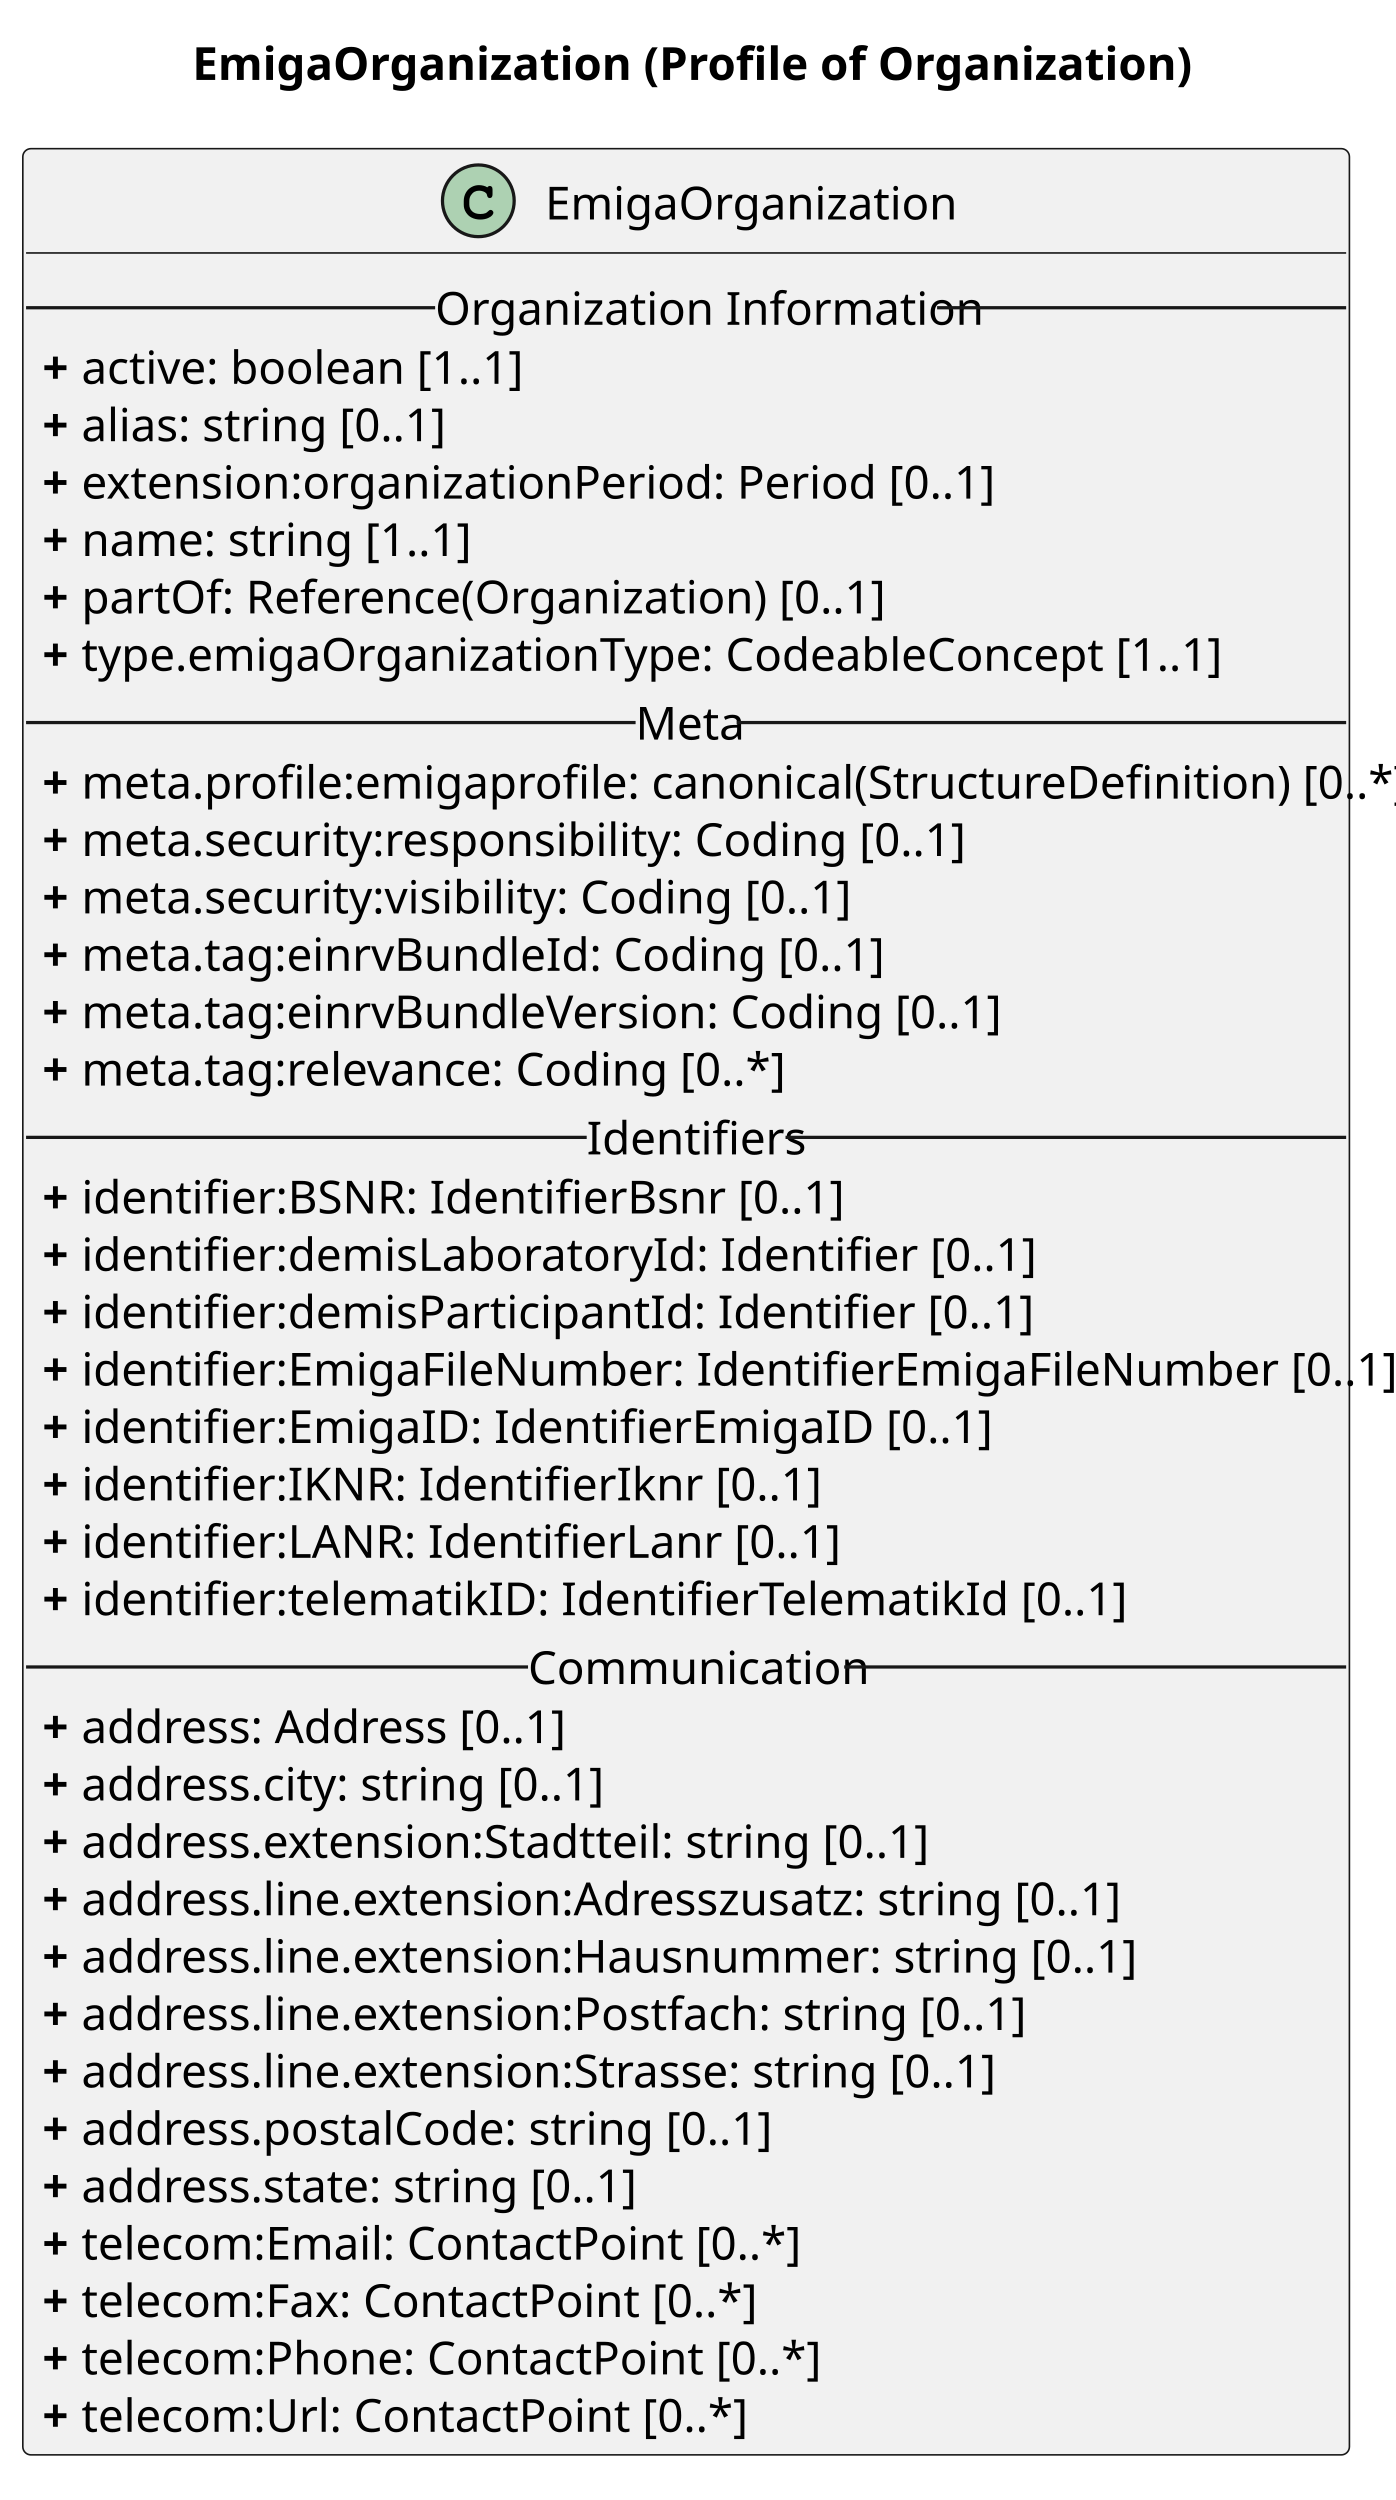
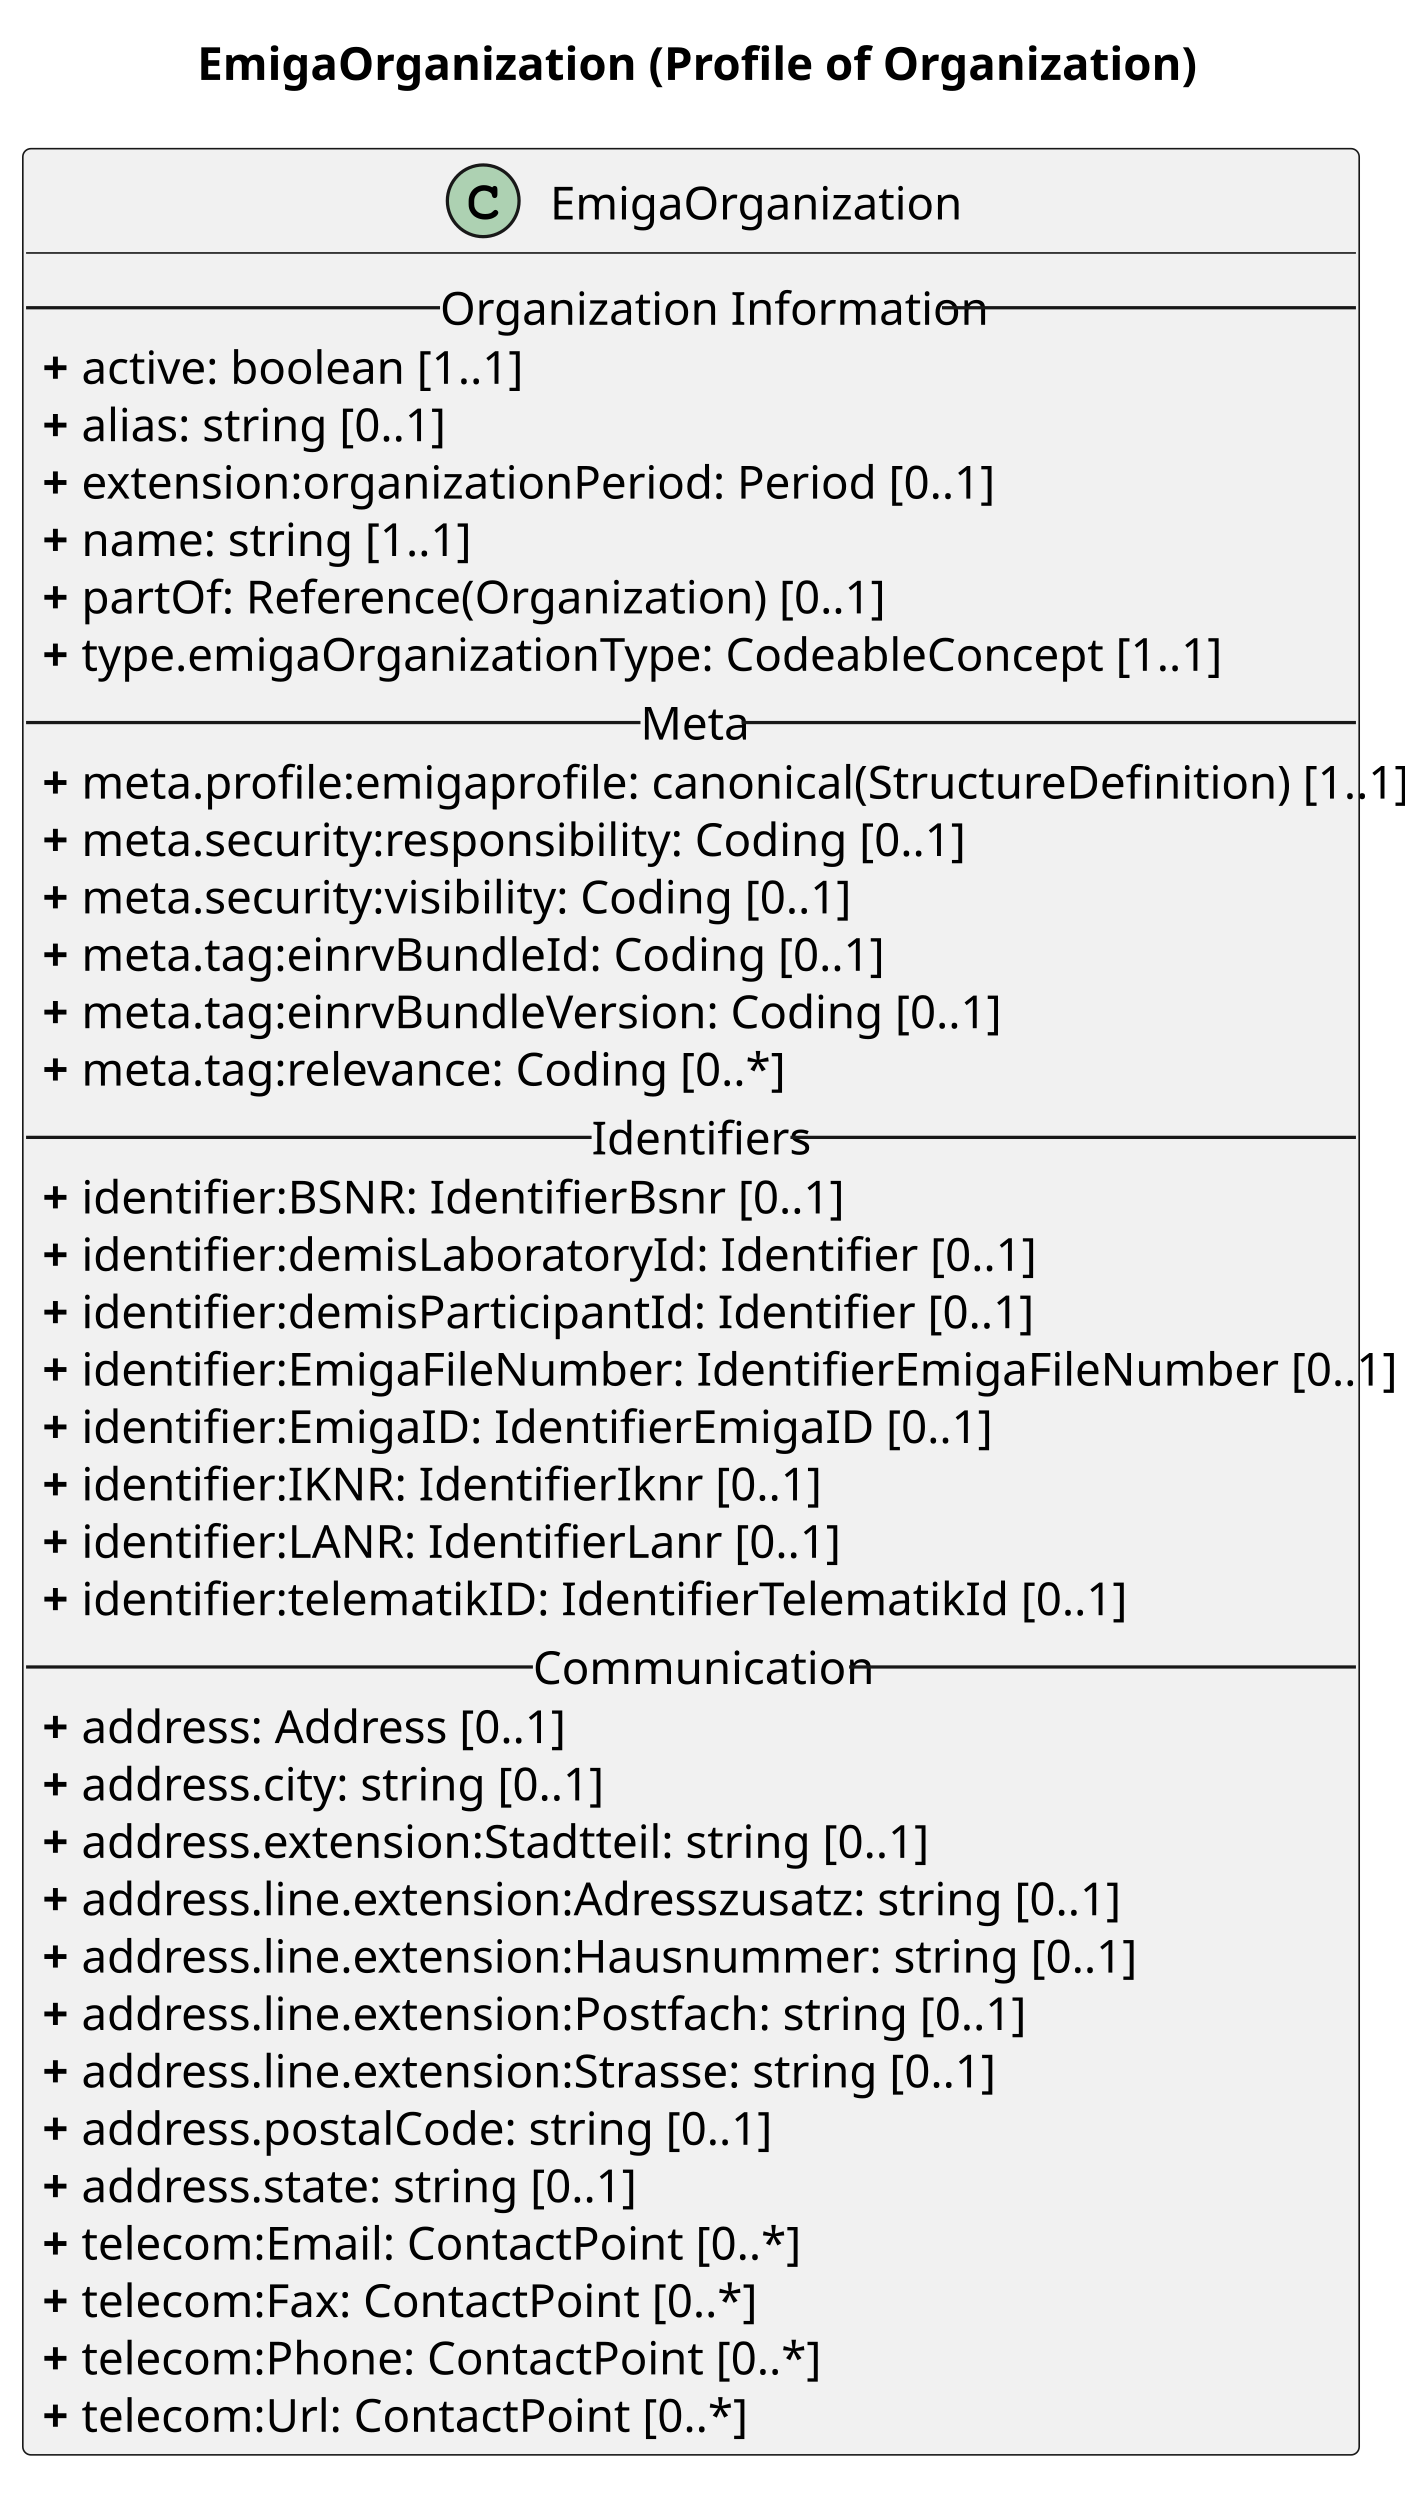
- <svg xmlns="http://www.w3.org/2000/svg" contentStyleType="text/css" height="767px" preserveAspectRatio="none" style="width:428px;height:767px;background:#FFFFFF;" version="1.1" viewBox="0 0 428 767" width="428px" zoomAndPan="magnify">
+ <svg xmlns="http://www.w3.org/2000/svg" contentStyleType="text/css" height="767px" preserveAspectRatio="none" style="width:431px;height:767px;background:#FFFFFF;" version="1.1" viewBox="0 0 431 767" width="431px" zoomAndPan="magnify">
  <defs />
  <g>
-     <text fill="#000000" font-family="sans-serif" font-size="14" font-weight="bold" lengthAdjust="spacing" textLength="302" x="59" y="24.533">EmigaOrganization (Profile of Organization)</text>
+     <text fill="#000000" font-family="sans-serif" font-size="14" font-weight="bold" lengthAdjust="spacing" textLength="302" x="60.5" y="24.533">EmigaOrganization (Profile of Organization)</text>
    <g id="elem_EmigaOrganization">
-       <rect codeLine="6" fill="#F1F1F1" height="707.547" id="EmigaOrganization" rx="2.5" ry="2.5" style="stroke:#181818;stroke-width:0.5;" width="407" x="7" y="45.609" />
-       <ellipse cx="146.75" cy="61.609" fill="#ADD1B2" rx="11" ry="11" style="stroke:#181818;stroke-width:1.0;" />
-       <path d="M149.516,57.484 Q149.672,57.266 149.859,57.156 Q150.047,57.047 150.266,57.047 Q150.641,57.047 150.875,57.312 Q151.109,57.562 151.109,58.172 L151.109,59.625 Q151.109,60.234 150.875,60.5 Q150.641,60.766 150.266,60.766 Q149.922,60.766 149.719,60.562 Q149.516,60.375 149.406,59.859 Q149.359,59.5 149.172,59.312 Q148.844,58.938 148.234,58.719 Q147.625,58.5 147,58.5 Q146.234,58.5 145.594,58.828 Q144.969,59.156 144.469,59.906 Q143.984,60.656 143.984,61.688 L143.984,62.781 Q143.984,64.016 144.875,64.844 Q145.766,65.656 147.359,65.656 Q148.297,65.656 148.953,65.406 Q149.344,65.25 149.766,64.812 Q150.031,64.547 150.172,64.469 Q150.328,64.391 150.531,64.391 Q150.859,64.391 151.109,64.656 Q151.375,64.906 151.375,65.25 Q151.375,65.594 151.031,66 Q150.531,66.578 149.734,66.906 Q148.656,67.359 147.359,67.359 Q145.844,67.359 144.641,66.734 Q143.656,66.234 142.969,65.172 Q142.281,64.094 142.281,62.812 L142.281,61.656 Q142.281,60.328 142.891,59.188 Q143.516,58.031 144.609,57.422 Q145.703,56.797 146.938,56.797 Q147.672,56.797 148.312,56.969 Q148.969,57.125 149.516,57.484 Z " fill="#000000" />
-       <text fill="#000000" font-family="sans-serif" font-size="14" lengthAdjust="spacing" textLength="119" x="167.25" y="67.338">EmigaOrganization</text>
-       <line style="stroke:#181818;stroke-width:0.5;" x1="8" x2="413" y1="77.609" y2="77.609" />
+       <rect codeLine="6" fill="#F1F1F1" height="707.547" id="EmigaOrganization" rx="2.5" ry="2.5" style="stroke:#181818;stroke-width:0.5;" width="410" x="7" y="45.609" />
+       <ellipse cx="148.25" cy="61.609" fill="#ADD1B2" rx="11" ry="11" style="stroke:#181818;stroke-width:1.0;" />
+       <path d="M151.016,57.484 Q151.172,57.266 151.359,57.156 Q151.547,57.047 151.766,57.047 Q152.141,57.047 152.375,57.312 Q152.609,57.562 152.609,58.172 L152.609,59.625 Q152.609,60.234 152.375,60.5 Q152.141,60.766 151.766,60.766 Q151.422,60.766 151.219,60.562 Q151.016,60.375 150.906,59.859 Q150.859,59.5 150.672,59.312 Q150.344,58.938 149.734,58.719 Q149.125,58.5 148.5,58.5 Q147.734,58.5 147.094,58.828 Q146.469,59.156 145.969,59.906 Q145.484,60.656 145.484,61.688 L145.484,62.781 Q145.484,64.016 146.375,64.844 Q147.266,65.656 148.859,65.656 Q149.797,65.656 150.453,65.406 Q150.844,65.25 151.266,64.812 Q151.531,64.547 151.672,64.469 Q151.828,64.391 152.031,64.391 Q152.359,64.391 152.609,64.656 Q152.875,64.906 152.875,65.25 Q152.875,65.594 152.531,66 Q152.031,66.578 151.234,66.906 Q150.156,67.359 148.859,67.359 Q147.344,67.359 146.141,66.734 Q145.156,66.234 144.469,65.172 Q143.781,64.094 143.781,62.812 L143.781,61.656 Q143.781,60.328 144.391,59.188 Q145.016,58.031 146.109,57.422 Q147.203,56.797 148.438,56.797 Q149.172,56.797 149.812,56.969 Q150.469,57.125 151.016,57.484 Z " fill="#000000" />
+       <text fill="#000000" font-family="sans-serif" font-size="14" lengthAdjust="spacing" textLength="119" x="168.75" y="67.338">EmigaOrganization</text>
+       <line style="stroke:#181818;stroke-width:0.5;" x1="8" x2="416" y1="77.609" y2="77.609" />
      <text fill="#000000" font-family="sans-serif" font-size="14" font-weight="bold" lengthAdjust="spacing" textLength="8" x="13" y="117.752">+</text>
      <text fill="#000000" font-family="sans-serif" font-size="14" lengthAdjust="spacing" textLength="132" x="25" y="117.752">active: boolean [1..1]</text>
      <text fill="#000000" font-family="sans-serif" font-size="14" font-weight="bold" lengthAdjust="spacing" textLength="8" x="13" y="135.361">+</text>
      <text fill="#000000" font-family="sans-serif" font-size="14" lengthAdjust="spacing" textLength="108" x="25" y="135.361">alias: string [0..1]</text>
      <text fill="#000000" font-family="sans-serif" font-size="14" font-weight="bold" lengthAdjust="spacing" textLength="8" x="13" y="152.971">+</text>
      <text fill="#000000" font-family="sans-serif" font-size="14" lengthAdjust="spacing" textLength="267" x="25" y="152.971">extension:organizationPeriod: Period [0..1]</text>
      <text fill="#000000" font-family="sans-serif" font-size="14" font-weight="bold" lengthAdjust="spacing" textLength="8" x="13" y="170.58">+</text>
      <text fill="#000000" font-family="sans-serif" font-size="14" lengthAdjust="spacing" textLength="114" x="25" y="170.58">name: string [1..1]</text>
      <text fill="#000000" font-family="sans-serif" font-size="14" font-weight="bold" lengthAdjust="spacing" textLength="8" x="13" y="188.19">+</text>
      <text fill="#000000" font-family="sans-serif" font-size="14" lengthAdjust="spacing" textLength="240" x="25" y="188.19">partOf: Reference(Organization) [0..1]</text>
      <text fill="#000000" font-family="sans-serif" font-size="14" font-weight="bold" lengthAdjust="spacing" textLength="8" x="13" y="205.799">+</text>
      <text fill="#000000" font-family="sans-serif" font-size="14" lengthAdjust="spacing" textLength="339" x="25" y="205.799">type.emigaOrganizationType: CodeableConcept [1..1]</text>
-       <line style="stroke:#181818;stroke-width:1.0;" x1="8" x2="133.5" y1="94.414" y2="94.414" />
-       <text fill="#000000" font-family="sans-serif" font-size="14" lengthAdjust="spacing" textLength="154" x="133.5" y="99.643">Organization Information</text>
-       <line style="stroke:#181818;stroke-width:1.0;" x1="287.5" x2="413" y1="94.414" y2="94.414" />
+       <line style="stroke:#181818;stroke-width:1.0;" x1="8" x2="135" y1="94.414" y2="94.414" />
+       <text fill="#000000" font-family="sans-serif" font-size="14" lengthAdjust="spacing" textLength="154" x="135" y="99.643">Organization Information</text>
+       <line style="stroke:#181818;stroke-width:1.0;" x1="289" x2="416" y1="94.414" y2="94.414" />
      <text fill="#000000" font-family="sans-serif" font-size="14" font-weight="bold" lengthAdjust="spacing" textLength="8" x="13" y="245.018">+</text>
-       <text fill="#000000" font-family="sans-serif" font-size="14" lengthAdjust="spacing" textLength="383" x="25" y="245.018">meta.profile:emigaprofile: canonical(StructureDefinition) [0..*]</text>
+       <text fill="#000000" font-family="sans-serif" font-size="14" lengthAdjust="spacing" textLength="386" x="25" y="245.018">meta.profile:emigaprofile: canonical(StructureDefinition) [1..1]</text>
      <text fill="#000000" font-family="sans-serif" font-size="14" font-weight="bold" lengthAdjust="spacing" textLength="8" x="13" y="262.627">+</text>
      <text fill="#000000" font-family="sans-serif" font-size="14" lengthAdjust="spacing" textLength="259" x="25" y="262.627">meta.security:responsibility: Coding [0..1]</text>
      <text fill="#000000" font-family="sans-serif" font-size="14" font-weight="bold" lengthAdjust="spacing" textLength="8" x="13" y="280.236">+</text>
      <text fill="#000000" font-family="sans-serif" font-size="14" lengthAdjust="spacing" textLength="225" x="25" y="280.236">meta.security:visibility: Coding [0..1]</text>
      <text fill="#000000" font-family="sans-serif" font-size="14" font-weight="bold" lengthAdjust="spacing" textLength="8" x="13" y="297.846">+</text>
      <text fill="#000000" font-family="sans-serif" font-size="14" lengthAdjust="spacing" textLength="234" x="25" y="297.846">meta.tag:einrvBundleId: Coding [0..1]</text>
      <text fill="#000000" font-family="sans-serif" font-size="14" font-weight="bold" lengthAdjust="spacing" textLength="8" x="13" y="315.455">+</text>
      <text fill="#000000" font-family="sans-serif" font-size="14" lengthAdjust="spacing" textLength="271" x="25" y="315.455">meta.tag:einrvBundleVersion: Coding [0..1]</text>
      <text fill="#000000" font-family="sans-serif" font-size="14" font-weight="bold" lengthAdjust="spacing" textLength="8" x="13" y="333.065">+</text>
      <text fill="#000000" font-family="sans-serif" font-size="14" lengthAdjust="spacing" textLength="207" x="25" y="333.065">meta.tag:relevance: Coding [0..*]</text>
-       <line style="stroke:#181818;stroke-width:1.0;" x1="8" x2="195" y1="221.68" y2="221.68" />
-       <text fill="#000000" font-family="sans-serif" font-size="14" lengthAdjust="spacing" textLength="31" x="195" y="226.908">Meta</text>
-       <line style="stroke:#181818;stroke-width:1.0;" x1="226" x2="413" y1="221.68" y2="221.68" />
+       <line style="stroke:#181818;stroke-width:1.0;" x1="8" x2="196.5" y1="221.68" y2="221.68" />
+       <text fill="#000000" font-family="sans-serif" font-size="14" lengthAdjust="spacing" textLength="31" x="196.5" y="226.908">Meta</text>
+       <line style="stroke:#181818;stroke-width:1.0;" x1="227.5" x2="416" y1="221.68" y2="221.68" />
      <text fill="#000000" font-family="sans-serif" font-size="14" font-weight="bold" lengthAdjust="spacing" textLength="8" x="13" y="372.283">+</text>
      <text fill="#000000" font-family="sans-serif" font-size="14" lengthAdjust="spacing" textLength="222" x="25" y="372.283">identifier:BSNR: IdentifierBsnr [0..1]</text>
      <text fill="#000000" font-family="sans-serif" font-size="14" font-weight="bold" lengthAdjust="spacing" textLength="8" x="13" y="389.893">+</text>
      <text fill="#000000" font-family="sans-serif" font-size="14" lengthAdjust="spacing" textLength="273" x="25" y="389.893">identifier:demisLaboratoryId: Identifier [0..1]</text>
      <text fill="#000000" font-family="sans-serif" font-size="14" font-weight="bold" lengthAdjust="spacing" textLength="8" x="13" y="407.502">+</text>
      <text fill="#000000" font-family="sans-serif" font-size="14" lengthAdjust="spacing" textLength="271" x="25" y="407.502">identifier:demisParticipantId: Identifier [0..1]</text>
      <text fill="#000000" font-family="sans-serif" font-size="14" font-weight="bold" lengthAdjust="spacing" textLength="8" x="13" y="425.111">+</text>
      <text fill="#000000" font-family="sans-serif" font-size="14" lengthAdjust="spacing" textLength="378" x="25" y="425.111">identifier:EmigaFileNumber: IdentifierEmigaFileNumber [0..1]</text>
      <text fill="#000000" font-family="sans-serif" font-size="14" font-weight="bold" lengthAdjust="spacing" textLength="8" x="13" y="442.721">+</text>
      <text fill="#000000" font-family="sans-serif" font-size="14" lengthAdjust="spacing" textLength="260" x="25" y="442.721">identifier:EmigaID: IdentifierEmigaID [0..1]</text>
      <text fill="#000000" font-family="sans-serif" font-size="14" font-weight="bold" lengthAdjust="spacing" textLength="8" x="13" y="460.33">+</text>
      <text fill="#000000" font-family="sans-serif" font-size="14" lengthAdjust="spacing" textLength="210" x="25" y="460.33">identifier:IKNR: IdentifierIknr [0..1]</text>
      <text fill="#000000" font-family="sans-serif" font-size="14" font-weight="bold" lengthAdjust="spacing" textLength="8" x="13" y="477.94">+</text>
      <text fill="#000000" font-family="sans-serif" font-size="14" lengthAdjust="spacing" textLength="221" x="25" y="477.94">identifier:LANR: IdentifierLanr [0..1]</text>
      <text fill="#000000" font-family="sans-serif" font-size="14" font-weight="bold" lengthAdjust="spacing" textLength="8" x="13" y="495.549">+</text>
      <text fill="#000000" font-family="sans-serif" font-size="14" lengthAdjust="spacing" textLength="297" x="25" y="495.549">identifier:telematikID: IdentifierTelematikId [0..1]</text>
-       <line style="stroke:#181818;stroke-width:1.0;" x1="8" x2="180" y1="348.945" y2="348.945" />
-       <text fill="#000000" font-family="sans-serif" font-size="14" lengthAdjust="spacing" textLength="61" x="180" y="354.174">Identifiers</text>
-       <line style="stroke:#181818;stroke-width:1.0;" x1="241" x2="413" y1="348.945" y2="348.945" />
+       <line style="stroke:#181818;stroke-width:1.0;" x1="8" x2="181.5" y1="348.945" y2="348.945" />
+       <text fill="#000000" font-family="sans-serif" font-size="14" lengthAdjust="spacing" textLength="61" x="181.5" y="354.174">Identifiers</text>
+       <line style="stroke:#181818;stroke-width:1.0;" x1="242.5" x2="416" y1="348.945" y2="348.945" />
      <text fill="#000000" font-family="sans-serif" font-size="14" font-weight="bold" lengthAdjust="spacing" textLength="8" x="13" y="534.768">+</text>
      <text fill="#000000" font-family="sans-serif" font-size="14" lengthAdjust="spacing" textLength="147" x="25" y="534.768">address: Address [0..1]</text>
      <text fill="#000000" font-family="sans-serif" font-size="14" font-weight="bold" lengthAdjust="spacing" textLength="8" x="13" y="552.377">+</text>
      <text fill="#000000" font-family="sans-serif" font-size="14" lengthAdjust="spacing" textLength="155" x="25" y="552.377">address.city: string [0..1]</text>
      <text fill="#000000" font-family="sans-serif" font-size="14" font-weight="bold" lengthAdjust="spacing" textLength="8" x="13" y="569.986">+</text>
      <text fill="#000000" font-family="sans-serif" font-size="14" lengthAdjust="spacing" textLength="249" x="25" y="569.986">address.extension:Stadtteil: string [0..1]</text>
      <text fill="#000000" font-family="sans-serif" font-size="14" font-weight="bold" lengthAdjust="spacing" textLength="8" x="13" y="587.596">+</text>
      <text fill="#000000" font-family="sans-serif" font-size="14" lengthAdjust="spacing" textLength="307" x="25" y="587.596">address.line.extension:Adresszusatz: string [0..1]</text>
      <text fill="#000000" font-family="sans-serif" font-size="14" font-weight="bold" lengthAdjust="spacing" textLength="8" x="13" y="605.205">+</text>
      <text fill="#000000" font-family="sans-serif" font-size="14" lengthAdjust="spacing" textLength="307" x="25" y="605.205">address.line.extension:Hausnummer: string [0..1]</text>
      <text fill="#000000" font-family="sans-serif" font-size="14" font-weight="bold" lengthAdjust="spacing" textLength="8" x="13" y="622.814">+</text>
      <text fill="#000000" font-family="sans-serif" font-size="14" lengthAdjust="spacing" textLength="279" x="25" y="622.814">address.line.extension:Postfach: string [0..1]</text>
      <text fill="#000000" font-family="sans-serif" font-size="14" font-weight="bold" lengthAdjust="spacing" textLength="8" x="13" y="640.424">+</text>
      <text fill="#000000" font-family="sans-serif" font-size="14" lengthAdjust="spacing" textLength="272" x="25" y="640.424">address.line.extension:Strasse: string [0..1]</text>
      <text fill="#000000" font-family="sans-serif" font-size="14" font-weight="bold" lengthAdjust="spacing" textLength="8" x="13" y="658.033">+</text>
      <text fill="#000000" font-family="sans-serif" font-size="14" lengthAdjust="spacing" textLength="206" x="25" y="658.033">address.postalCode: string [0..1]</text>
      <text fill="#000000" font-family="sans-serif" font-size="14" font-weight="bold" lengthAdjust="spacing" textLength="8" x="13" y="675.643">+</text>
      <text fill="#000000" font-family="sans-serif" font-size="14" lengthAdjust="spacing" textLength="165" x="25" y="675.643">address.state: string [0..1]</text>
      <text fill="#000000" font-family="sans-serif" font-size="14" font-weight="bold" lengthAdjust="spacing" textLength="8" x="13" y="693.252">+</text>
      <text fill="#000000" font-family="sans-serif" font-size="14" lengthAdjust="spacing" textLength="209" x="25" y="693.252">telecom:Email: ContactPoint [0..*]</text>
      <text fill="#000000" font-family="sans-serif" font-size="14" font-weight="bold" lengthAdjust="spacing" textLength="8" x="13" y="710.861">+</text>
      <text fill="#000000" font-family="sans-serif" font-size="14" lengthAdjust="spacing" textLength="198" x="25" y="710.861">telecom:Fax: ContactPoint [0..*]</text>
      <text fill="#000000" font-family="sans-serif" font-size="14" font-weight="bold" lengthAdjust="spacing" textLength="8" x="13" y="728.471">+</text>
      <text fill="#000000" font-family="sans-serif" font-size="14" lengthAdjust="spacing" textLength="216" x="25" y="728.471">telecom:Phone: ContactPoint [0..*]</text>
      <text fill="#000000" font-family="sans-serif" font-size="14" font-weight="bold" lengthAdjust="spacing" textLength="8" x="13" y="746.08">+</text>
      <text fill="#000000" font-family="sans-serif" font-size="14" lengthAdjust="spacing" textLength="192" x="25" y="746.08">telecom:Url: ContactPoint [0..*]</text>
-       <line style="stroke:#181818;stroke-width:1.0;" x1="8" x2="162" y1="511.43" y2="511.43" />
-       <text fill="#000000" font-family="sans-serif" font-size="14" lengthAdjust="spacing" textLength="97" x="162" y="516.658">Communication</text>
-       <line style="stroke:#181818;stroke-width:1.0;" x1="259" x2="413" y1="511.43" y2="511.43" />
+       <line style="stroke:#181818;stroke-width:1.0;" x1="8" x2="163.5" y1="511.43" y2="511.43" />
+       <text fill="#000000" font-family="sans-serif" font-size="14" lengthAdjust="spacing" textLength="97" x="163.5" y="516.658">Communication</text>
+       <line style="stroke:#181818;stroke-width:1.0;" x1="260.5" x2="416" y1="511.43" y2="511.43" />
    </g>
  </g>
</svg>
